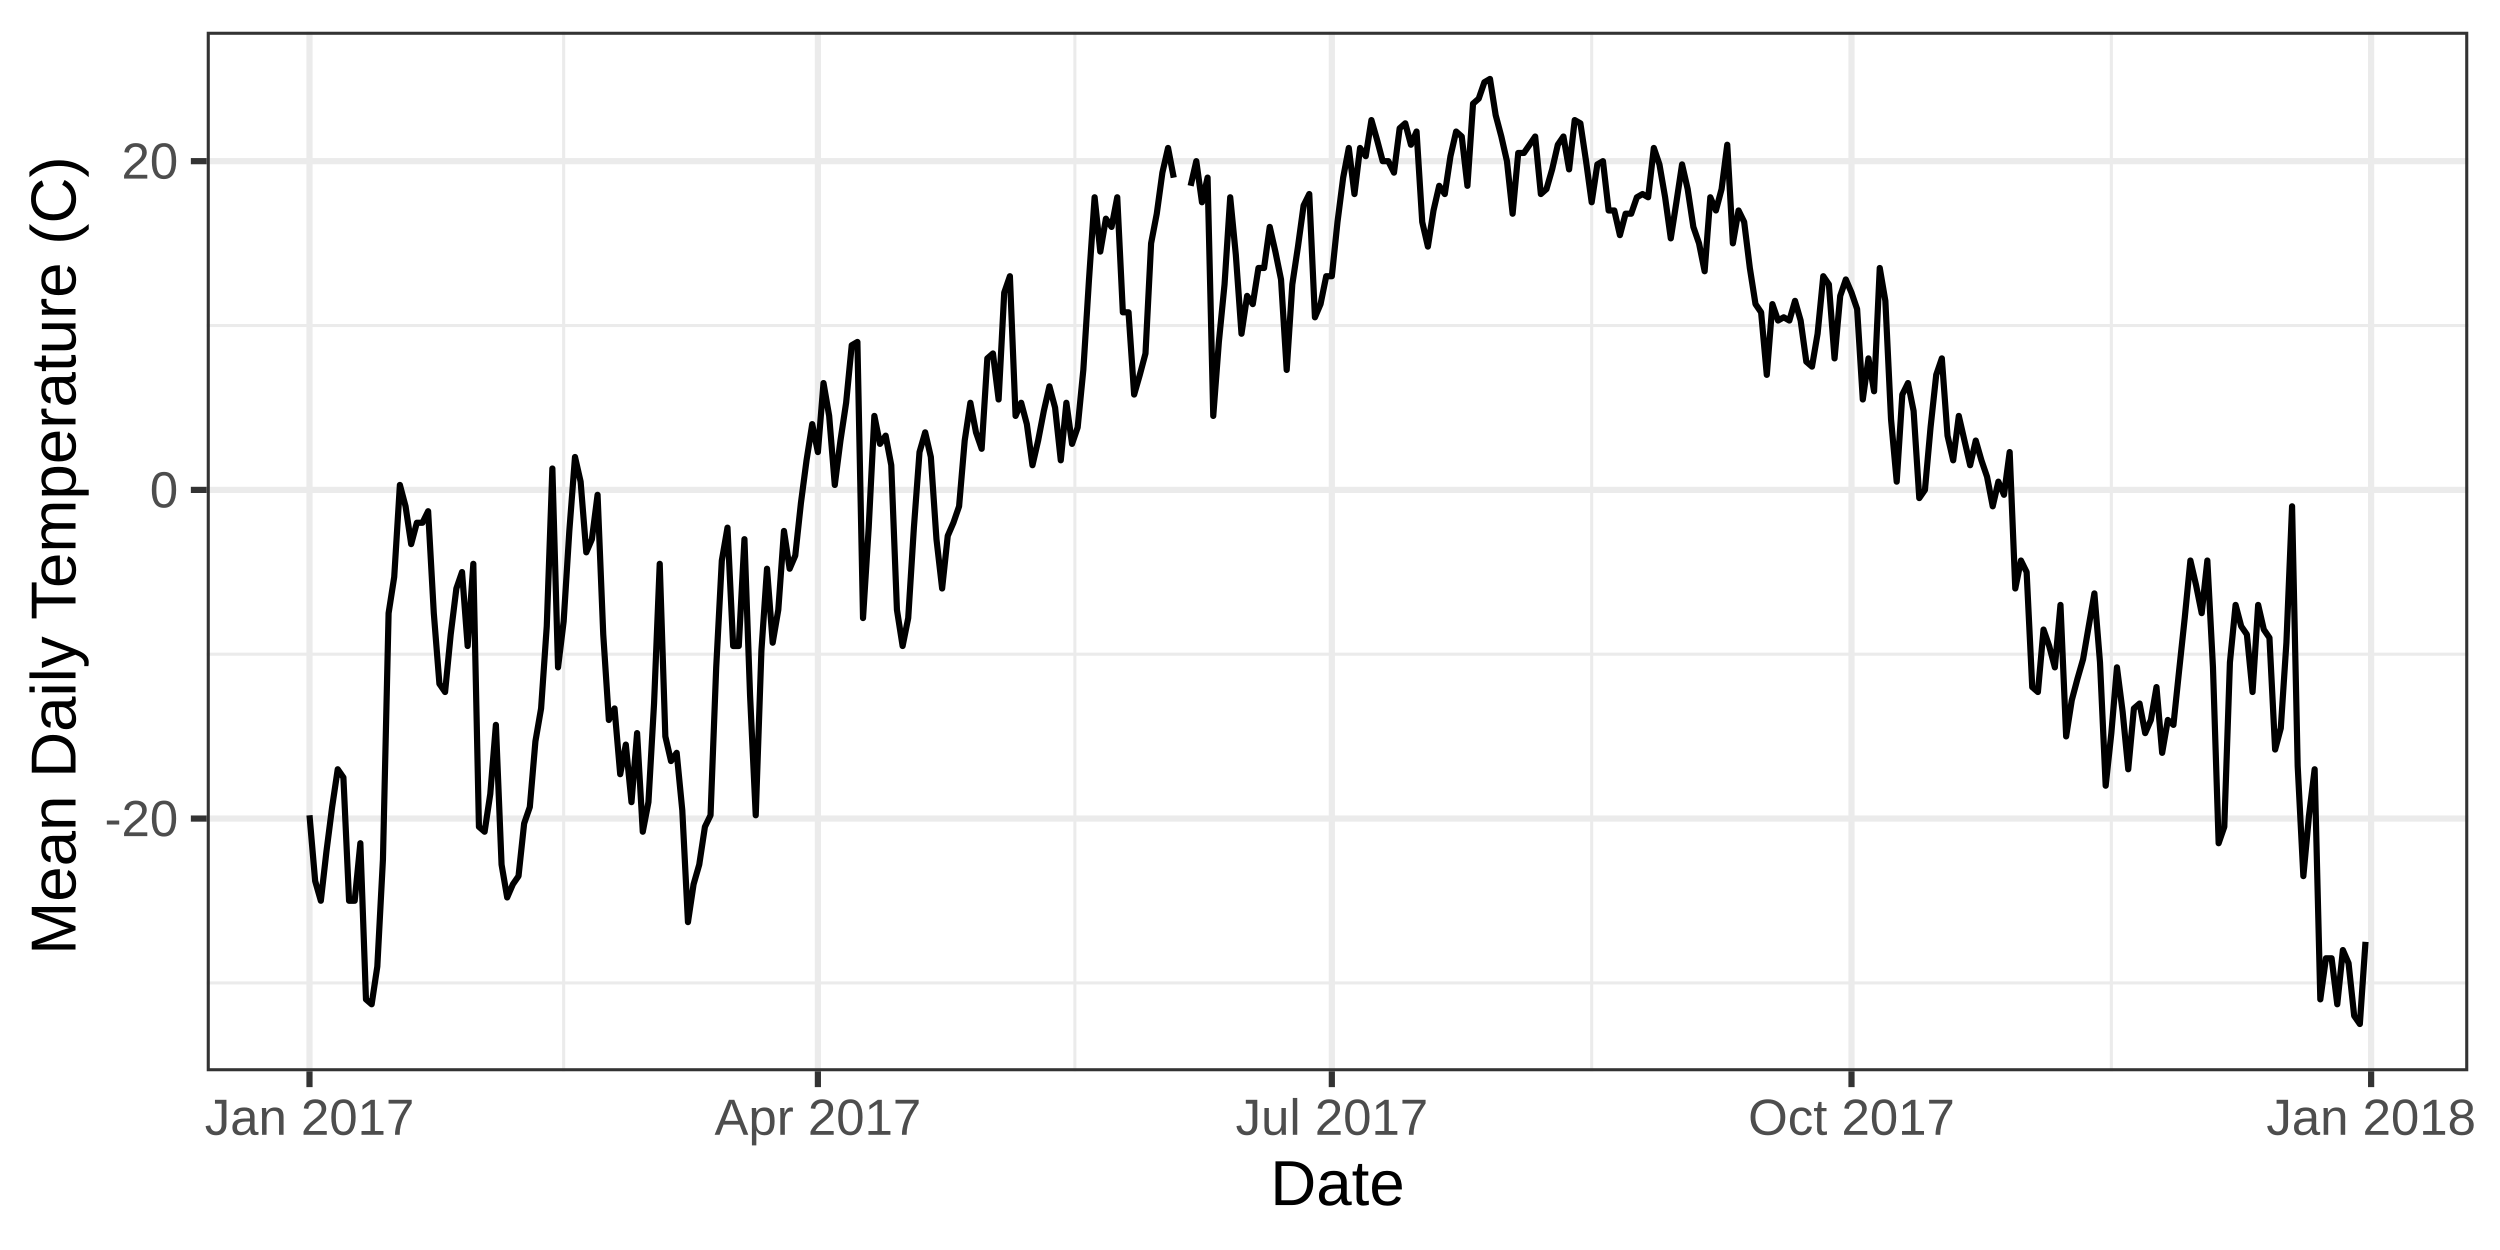
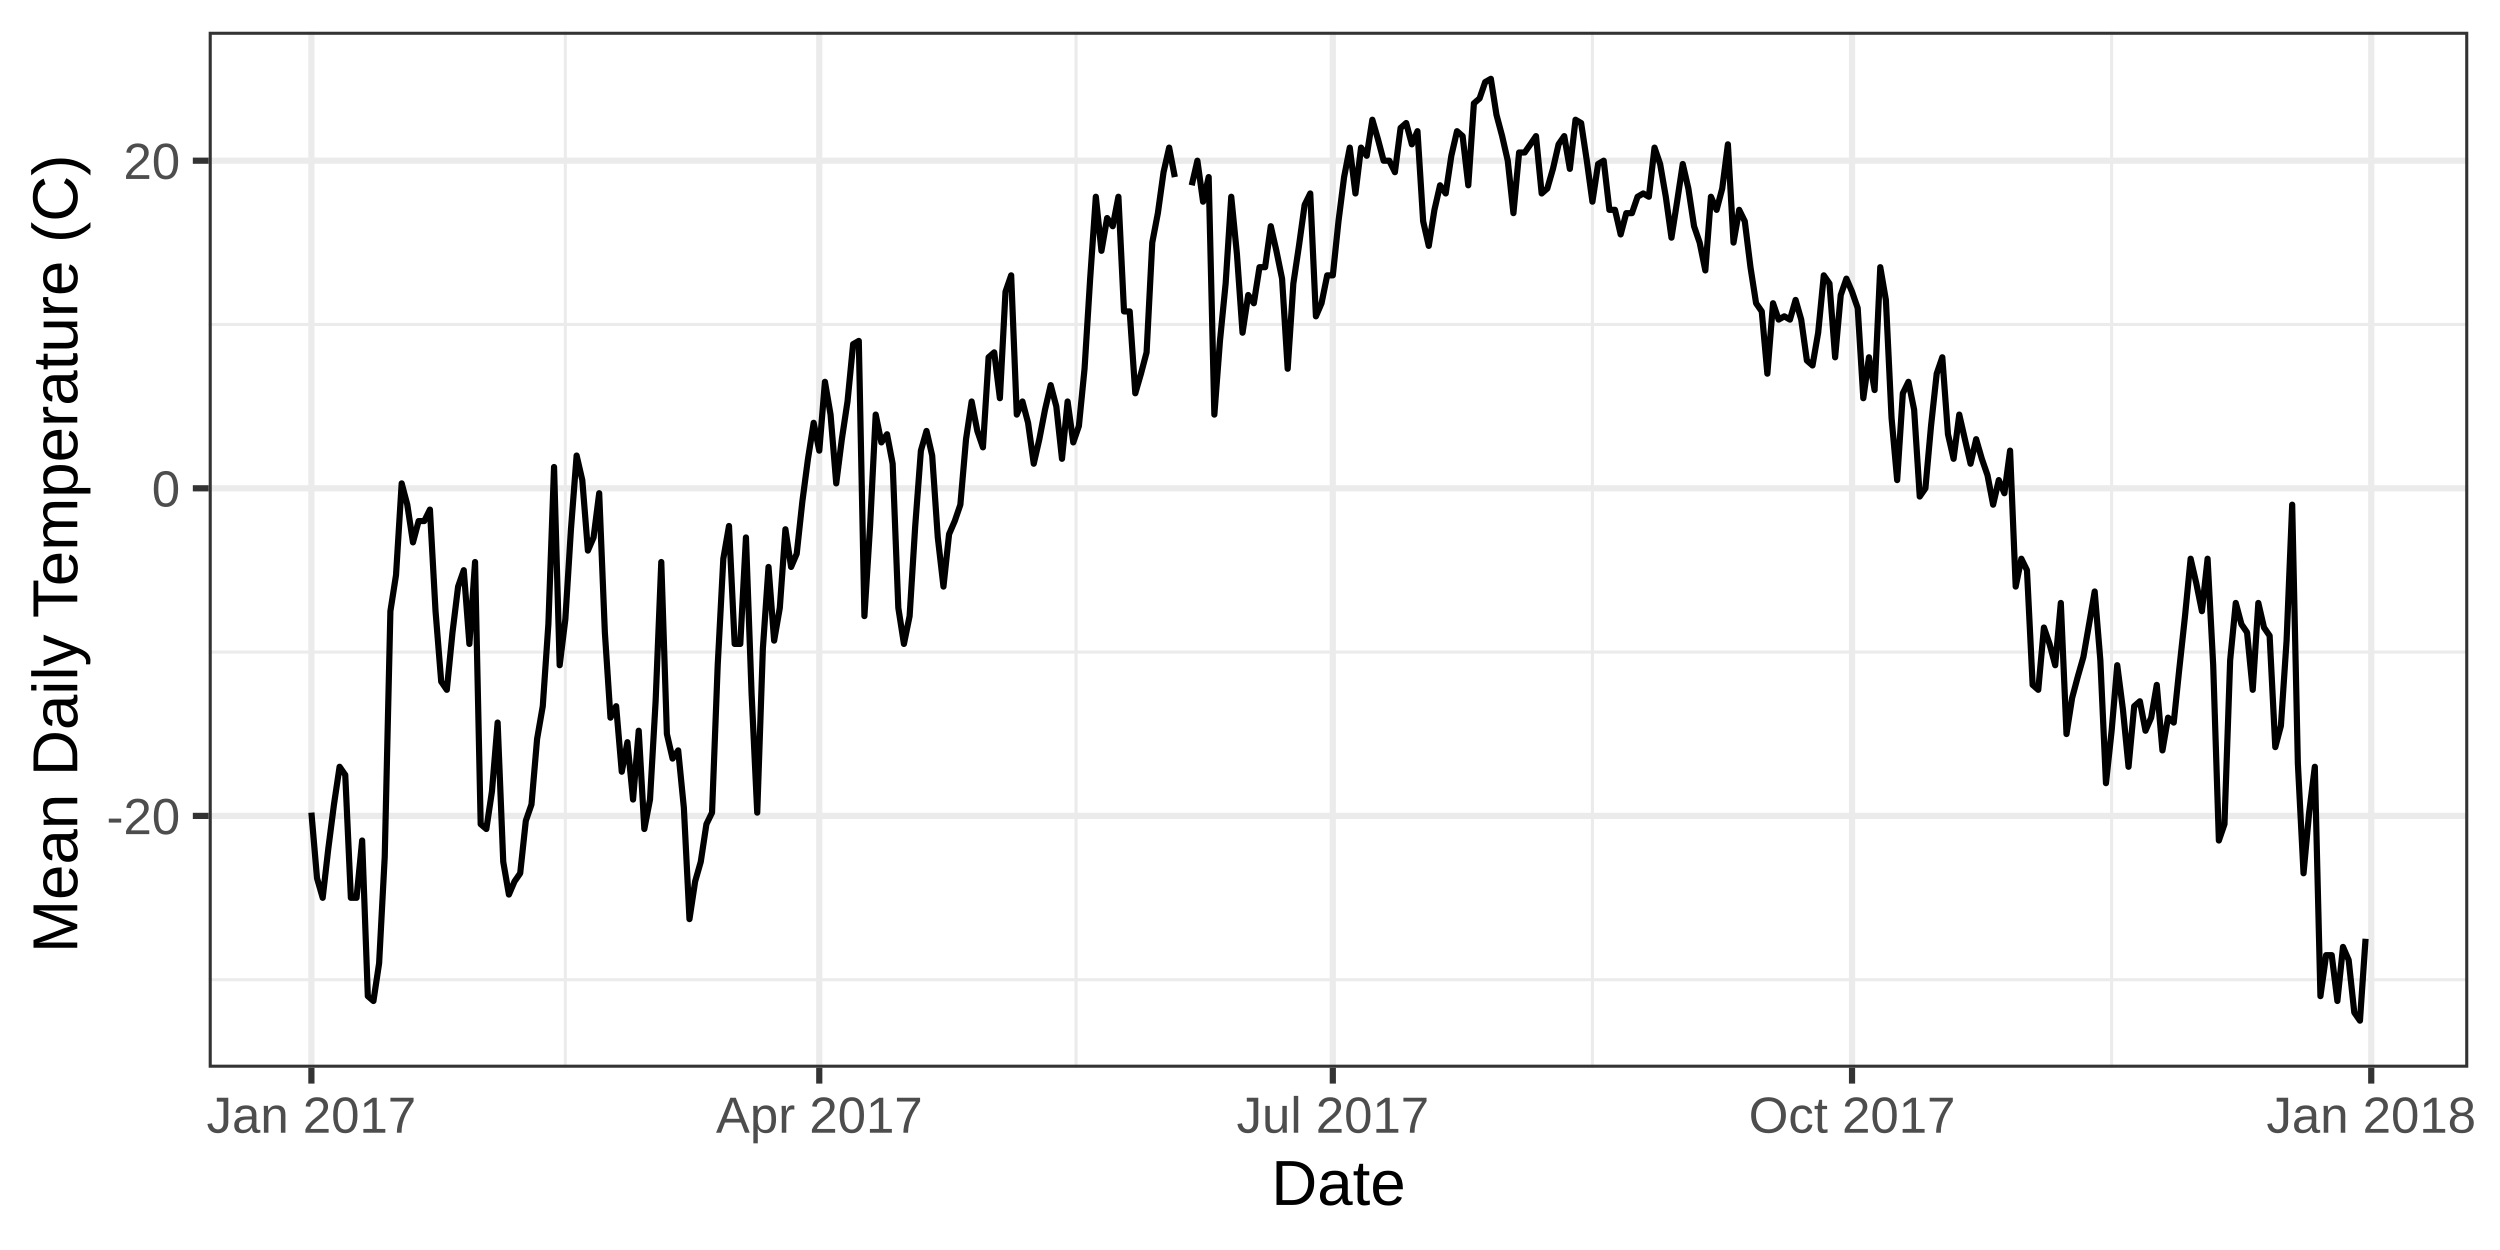
<svg xmlns="http://www.w3.org/2000/svg" viewBox="0 0 432.00 216.00">
  <defs>
    <style type="text/css">
    line, polyline, polygon, path, rect, circle {
      fill: none;
      stroke: #000000;
      stroke-linecap: round;
      stroke-linejoin: round;
      stroke-miterlimit: 10.00;
    }
  </style>
  </defs>
  <rect width="100%" height="100%" style="stroke: none; fill: #FFFFFF;" />
-   <rect x="0.00" y="0.00" width="432.00" height="216.00" style="stroke-width: 1.07; stroke: #FFFFFF; fill: #FFFFFF;" />
+   <rect x="0.00" y="0" width="432.00" height="216.00" style="stroke-width: 1.07; stroke: #FFFFFF; fill: #FFFFFF;" />
  <defs>
-     <clipPath id="cpMzUuNzJ8NDI2LjUyfDE4NS4xMnw1LjQ4">
-       <rect x="35.72" y="5.48" width="390.80" height="179.64" />
+     <clipPath id="cpMzYuMDZ8NDI2LjUyfDE4NC41MXw1LjQ4">
+       <rect x="36.06" y="5.48" width="390.46" height="179.03" />
    </clipPath>
  </defs>
-   <rect x="35.72" y="5.48" width="390.80" height="179.64" style="stroke-width: 1.07; stroke: none; fill: #FFFFFF;" clip-path="url(#cpMzUuNzJ8NDI2LjUyfDE4NS4xMnw1LjQ4)" />
-   <polyline points="35.72,169.85 426.52,169.85 " style="stroke-width: 0.53; stroke: #EBEBEB; stroke-linecap: butt;" clip-path="url(#cpMzUuNzJ8NDI2LjUyfDE4NS4xMnw1LjQ4)" />
-   <polyline points="35.72,113.05 426.52,113.05 " style="stroke-width: 0.53; stroke: #EBEBEB; stroke-linecap: butt;" clip-path="url(#cpMzUuNzJ8NDI2LjUyfDE4NS4xMnw1LjQ4)" />
-   <polyline points="35.72,56.25 426.52,56.25 " style="stroke-width: 0.53; stroke: #EBEBEB; stroke-linecap: butt;" clip-path="url(#cpMzUuNzJ8NDI2LjUyfDE4NS4xMnw1LjQ4)" />
-   <polyline points="97.40,185.12 97.40,5.48 " style="stroke-width: 0.53; stroke: #EBEBEB; stroke-linecap: butt;" clip-path="url(#cpMzUuNzJ8NDI2LjUyfDE4NS4xMnw1LjQ4)" />
-   <polyline points="185.74,185.12 185.74,5.48 " style="stroke-width: 0.53; stroke: #EBEBEB; stroke-linecap: butt;" clip-path="url(#cpMzUuNzJ8NDI2LjUyfDE4NS4xMnw1LjQ4)" />
-   <polyline points="275.04,185.12 275.04,5.48 " style="stroke-width: 0.53; stroke: #EBEBEB; stroke-linecap: butt;" clip-path="url(#cpMzUuNzJ8NDI2LjUyfDE4NS4xMnw1LjQ4)" />
-   <polyline points="364.84,185.12 364.84,5.48 " style="stroke-width: 0.53; stroke: #EBEBEB; stroke-linecap: butt;" clip-path="url(#cpMzUuNzJ8NDI2LjUyfDE4NS4xMnw1LjQ4)" />
-   <polyline points="35.72,141.45 426.52,141.45 " style="stroke-width: 1.07; stroke: #EBEBEB; stroke-linecap: butt;" clip-path="url(#cpMzUuNzJ8NDI2LjUyfDE4NS4xMnw1LjQ4)" />
-   <polyline points="35.72,84.65 426.52,84.65 " style="stroke-width: 1.07; stroke: #EBEBEB; stroke-linecap: butt;" clip-path="url(#cpMzUuNzJ8NDI2LjUyfDE4NS4xMnw1LjQ4)" />
-   <polyline points="35.72,27.85 426.52,27.85 " style="stroke-width: 1.07; stroke: #EBEBEB; stroke-linecap: butt;" clip-path="url(#cpMzUuNzJ8NDI2LjUyfDE4NS4xMnw1LjQ4)" />
-   <polyline points="53.48,185.12 53.48,5.48 " style="stroke-width: 1.07; stroke: #EBEBEB; stroke-linecap: butt;" clip-path="url(#cpMzUuNzJ8NDI2LjUyfDE4NS4xMnw1LjQ4)" />
-   <polyline points="141.33,185.12 141.33,5.48 " style="stroke-width: 1.07; stroke: #EBEBEB; stroke-linecap: butt;" clip-path="url(#cpMzUuNzJ8NDI2LjUyfDE4NS4xMnw1LjQ4)" />
-   <polyline points="230.14,185.12 230.14,5.48 " style="stroke-width: 1.07; stroke: #EBEBEB; stroke-linecap: butt;" clip-path="url(#cpMzUuNzJ8NDI2LjUyfDE4NS4xMnw1LjQ4)" />
-   <polyline points="319.94,185.12 319.94,5.48 " style="stroke-width: 1.07; stroke: #EBEBEB; stroke-linecap: butt;" clip-path="url(#cpMzUuNzJ8NDI2LjUyfDE4NS4xMnw1LjQ4)" />
-   <polyline points="409.73,185.12 409.73,5.48 " style="stroke-width: 1.07; stroke: #EBEBEB; stroke-linecap: butt;" clip-path="url(#cpMzUuNzJ8NDI2LjUyfDE4NS4xMnw1LjQ4)" />
-   <polyline points="53.48,140.88 54.46,152.24 55.44,155.65 56.41,147.13 57.39,139.46 58.36,132.93 59.34,134.35 60.32,155.65 61.29,155.65 62.27,145.71 63.24,172.69 64.22,173.54 65.20,167.01 66.17,148.55 67.15,105.95 68.12,99.70 69.10,83.80 70.08,87.49 71.05,94.02 72.03,90.33 73.00,90.33 73.98,88.34 74.96,105.95 75.93,118.16 76.91,119.58 77.88,109.64 78.86,101.69 79.84,98.85 80.81,111.63 81.79,97.43 82.76,142.87 83.74,143.72 84.72,137.19 85.69,125.26 86.67,149.40 87.64,155.08 88.62,152.81 89.60,151.39 90.57,142.30 91.55,139.46 92.52,128.10 93.50,122.42 94.48,108.22 95.45,80.96 96.43,115.32 97.40,107.37 98.38,91.75 99.36,78.97 100.33,83.23 101.31,95.44 102.28,93.17 103.26,85.50 104.24,109.64 105.21,124.41 106.19,122.42 107.17,133.78 108.14,128.67 109.12,138.61 110.09,126.68 111.07,143.72 112.05,138.61 113.02,121.57 114.00,97.43 114.97,127.25 115.95,131.51 116.93,130.09 117.90,140.03 118.88,159.34 119.85,152.81 120.83,149.40 121.81,142.87 122.78,140.88 123.76,115.32 124.73,96.86 125.71,91.18 126.69,111.63 127.66,111.63 128.64,93.17 129.61,120.15 130.59,140.88 131.57,112.48 132.54,98.28 133.52,111.06 134.49,105.38 135.47,91.75 136.45,98.28 137.42,96.01 138.40,86.92 139.37,79.54 140.35,73.29 141.33,78.12 142.30,66.19 143.28,71.87 144.25,83.80 145.23,76.13 146.21,69.60 147.18,59.66 148.16,59.09 149.13,106.80 150.11,91.18 151.09,71.87 152.06,76.70 153.04,75.28 154.01,80.39 154.99,105.38 155.97,111.63 156.94,106.80 157.92,91.18 158.89,78.12 159.87,74.71 160.85,78.97 161.82,93.17 162.80,101.69 163.77,92.60 164.75,90.33 165.73,87.49 166.70,76.13 167.68,69.60 168.65,74.71 169.63,77.55 170.61,61.93 171.58,61.08 172.56,69.03 173.53,50.57 174.51,47.73 175.49,71.87 176.46,69.60 177.44,73.29 178.41,80.39 179.39,76.13 180.37,71.02 181.34,66.76 182.32,70.45 183.30,79.54 184.27,69.60 185.25,76.70 186.22,73.86 187.20,63.92 188.18,48.29 189.15,34.09 190.13,43.47 191.10,37.79 192.08,39.21 193.06,34.09 194.03,53.97 195.01,53.97 195.98,68.18 196.96,64.77 197.94,61.08 198.91,42.05 199.89,36.93 200.86,29.83 201.84,25.57 202.82,30.69 " style="stroke-width: 1.07; stroke-linecap: butt;" clip-path="url(#cpMzUuNzJ8NDI2LjUyfDE4NS4xMnw1LjQ4)" />
-   <polyline points="205.74,32.11 206.72,27.85 207.70,34.95 208.67,30.69 209.65,71.87 210.62,59.09 211.60,49.15 212.58,34.09 213.55,44.03 214.53,57.67 215.50,51.13 216.48,52.55 217.46,46.31 218.43,46.31 219.41,39.21 220.38,43.47 221.36,48.29 222.34,63.92 223.31,49.15 224.29,42.61 225.26,35.51 226.24,33.53 227.22,54.83 228.19,52.55 229.17,47.73 230.14,47.73 231.12,38.35 232.10,30.69 233.07,25.57 234.05,33.53 235.02,25.57 236.00,26.99 236.98,20.75 237.95,24.15 238.93,27.85 239.90,27.85 240.88,29.83 241.86,22.17 242.83,21.31 243.81,25.01 244.78,22.73 245.76,38.35 246.74,42.61 247.71,36.37 248.69,32.11 249.66,33.53 250.64,26.99 251.62,22.73 252.59,23.59 253.57,32.11 254.54,17.91 255.52,17.05 256.50,14.21 257.47,13.64 258.45,19.89 259.43,23.59 260.40,27.85 261.38,36.93 262.35,26.43 263.33,26.43 264.31,25.01 265.28,23.59 266.26,33.53 267.23,32.67 268.21,29.27 269.19,25.01 270.16,23.59 271.14,29.27 272.11,20.75 273.09,21.31 274.07,27.85 275.04,34.95 276.02,28.41 276.99,27.85 277.97,36.37 278.95,36.37 279.92,40.63 280.90,36.93 281.87,36.93 282.85,34.09 283.83,33.53 284.80,34.09 285.78,25.57 286.75,28.41 287.73,34.09 288.71,41.19 289.68,34.95 290.66,28.41 291.63,32.67 292.61,39.21 293.59,42.05 294.56,46.87 295.54,34.09 296.51,36.37 297.49,32.67 298.47,25.01 299.44,42.05 300.42,36.37 301.39,38.35 302.37,46.31 303.35,52.55 304.32,53.97 305.30,64.77 306.27,52.55 307.25,55.39 308.23,54.83 309.20,55.39 310.18,51.99 311.15,55.39 312.13,62.50 313.11,63.35 314.08,57.67 315.06,47.73 316.03,49.15 317.01,61.93 317.99,51.13 318.96,48.29 319.94,50.57 320.91,53.41 321.89,69.03 322.87,61.93 323.84,67.61 324.82,46.31 325.79,51.99 326.77,72.44 327.75,83.23 328.72,68.18 329.70,66.19 330.67,71.02 331.65,86.07 332.63,84.65 333.60,73.86 334.58,64.77 335.55,61.93 336.53,75.28 337.51,79.54 338.48,71.87 339.46,76.13 340.44,80.39 341.41,76.13 342.39,79.54 343.36,82.38 344.34,87.49 345.32,83.23 346.29,85.50 347.27,78.12 348.24,101.69 349.22,96.86 350.20,98.85 351.17,118.73 352.15,119.58 353.12,108.79 354.10,111.63 355.08,115.32 356.05,104.53 357.03,127.25 358.00,121.00 358.98,117.31 359.96,113.90 360.93,108.22 361.91,102.54 362.88,114.47 363.86,135.77 364.84,126.68 365.81,115.32 366.79,122.99 367.76,132.93 368.74,122.42 369.72,121.57 370.69,126.68 371.67,124.41 372.64,118.73 373.62,130.09 374.60,124.41 375.57,125.26 376.55,115.89 377.52,106.80 378.50,96.86 379.48,101.12 380.45,105.95 381.43,96.86 382.40,115.32 383.38,145.71 384.36,142.87 385.33,114.47 386.31,104.53 387.28,108.22 388.26,109.64 389.24,119.58 390.21,104.53 391.19,108.79 392.16,110.21 393.14,129.52 394.12,125.83 395.09,111.06 396.07,87.49 397.04,132.36 398.02,151.39 399.00,140.88 399.97,132.93 400.95,172.69 401.92,165.59 402.90,165.59 403.88,173.54 404.85,164.17 405.83,166.44 406.80,175.53 407.78,176.95 408.76,162.75 " style="stroke-width: 1.07; stroke-linecap: butt;" clip-path="url(#cpMzUuNzJ8NDI2LjUyfDE4NS4xMnw1LjQ4)" />
-   <rect x="35.72" y="5.48" width="390.80" height="179.64" style="stroke-width: 1.07; stroke: #333333;" clip-path="url(#cpMzUuNzJ8NDI2LjUyfDE4NS4xMnw1LjQ4)" />
+   <rect x="36.06" y="5.48" width="390.46" height="179.03" style="stroke-width: 1.07; stroke: none; fill: #FFFFFF;" clip-path="url(#cpMzYuMDZ8NDI2LjUyfDE4NC41MXw1LjQ4)" />
+   <polyline points="36.06,169.30 426.52,169.30 " style="stroke-width: 0.53; stroke: #EBEBEB; stroke-linecap: butt;" clip-path="url(#cpMzYuMDZ8NDI2LjUyfDE4NC41MXw1LjQ4)" />
+   <polyline points="36.06,112.68 426.52,112.68 " style="stroke-width: 0.53; stroke: #EBEBEB; stroke-linecap: butt;" clip-path="url(#cpMzYuMDZ8NDI2LjUyfDE4NC41MXw1LjQ4)" />
+   <polyline points="36.06,56.07 426.52,56.07 " style="stroke-width: 0.53; stroke: #EBEBEB; stroke-linecap: butt;" clip-path="url(#cpMzYuMDZ8NDI2LjUyfDE4NC41MXw1LjQ4)" />
+   <polyline points="97.69,184.51 97.69,5.48 " style="stroke-width: 0.53; stroke: #EBEBEB; stroke-linecap: butt;" clip-path="url(#cpMzYuMDZ8NDI2LjUyfDE4NC41MXw1LjQ4)" />
+   <polyline points="185.94,184.51 185.94,5.48 " style="stroke-width: 0.53; stroke: #EBEBEB; stroke-linecap: butt;" clip-path="url(#cpMzYuMDZ8NDI2LjUyfDE4NC41MXw1LjQ4)" />
+   <polyline points="275.17,184.51 275.17,5.48 " style="stroke-width: 0.53; stroke: #EBEBEB; stroke-linecap: butt;" clip-path="url(#cpMzYuMDZ8NDI2LjUyfDE4NC41MXw1LjQ4)" />
+   <polyline points="364.89,184.51 364.89,5.48 " style="stroke-width: 0.53; stroke: #EBEBEB; stroke-linecap: butt;" clip-path="url(#cpMzYuMDZ8NDI2LjUyfDE4NC41MXw1LjQ4)" />
+   <polyline points="36.06,140.99 426.52,140.99 " style="stroke-width: 1.07; stroke: #EBEBEB; stroke-linecap: butt;" clip-path="url(#cpMzYuMDZ8NDI2LjUyfDE4NC41MXw1LjQ4)" />
+   <polyline points="36.06,84.38 426.52,84.38 " style="stroke-width: 1.07; stroke: #EBEBEB; stroke-linecap: butt;" clip-path="url(#cpMzYuMDZ8NDI2LjUyfDE4NC41MXw1LjQ4)" />
+   <polyline points="36.06,27.77 426.52,27.77 " style="stroke-width: 1.07; stroke: #EBEBEB; stroke-linecap: butt;" clip-path="url(#cpMzYuMDZ8NDI2LjUyfDE4NC41MXw1LjQ4)" />
+   <polyline points="53.81,184.51 53.81,5.48 " style="stroke-width: 1.07; stroke: #EBEBEB; stroke-linecap: butt;" clip-path="url(#cpMzYuMDZ8NDI2LjUyfDE4NC41MXw1LjQ4)" />
+   <polyline points="141.57,184.51 141.57,5.48 " style="stroke-width: 1.07; stroke: #EBEBEB; stroke-linecap: butt;" clip-path="url(#cpMzYuMDZ8NDI2LjUyfDE4NC41MXw1LjQ4)" />
+   <polyline points="230.31,184.51 230.31,5.48 " style="stroke-width: 1.07; stroke: #EBEBEB; stroke-linecap: butt;" clip-path="url(#cpMzYuMDZ8NDI2LjUyfDE4NC41MXw1LjQ4)" />
+   <polyline points="320.03,184.51 320.03,5.48 " style="stroke-width: 1.07; stroke: #EBEBEB; stroke-linecap: butt;" clip-path="url(#cpMzYuMDZ8NDI2LjUyfDE4NC41MXw1LjQ4)" />
+   <polyline points="409.75,184.51 409.75,5.48 " style="stroke-width: 1.07; stroke: #EBEBEB; stroke-linecap: butt;" clip-path="url(#cpMzYuMDZ8NDI2LjUyfDE4NC41MXw1LjQ4)" />
+   <polyline points="53.81,140.42 54.78,151.75 55.76,155.14 56.73,146.65 57.71,139.01 58.68,132.50 59.66,133.91 60.63,155.14 61.61,155.14 62.58,145.24 63.56,172.13 64.53,172.97 65.51,166.46 66.48,148.07 67.46,105.61 68.43,99.38 69.41,83.53 70.38,87.21 71.36,93.72 72.34,90.04 73.31,90.04 74.29,88.06 75.26,105.61 76.24,117.78 77.21,119.20 78.19,109.29 79.16,101.36 80.14,98.53 81.11,111.27 82.09,97.12 83.06,142.41 84.04,143.25 85.01,136.74 85.99,124.86 86.96,148.92 87.94,154.58 88.91,152.31 89.89,150.90 90.86,141.84 91.84,139.01 92.81,127.69 93.79,122.03 94.76,107.87 95.74,80.70 96.71,114.95 97.69,107.02 98.66,91.46 99.64,78.72 100.62,82.96 101.59,95.14 102.57,92.87 103.54,85.23 104.52,109.29 105.49,124.01 106.47,122.03 107.44,133.35 108.42,128.25 109.39,138.16 110.37,126.27 111.34,143.25 112.32,138.16 113.29,121.18 114.27,97.12 115.24,126.84 116.22,131.08 117.19,129.67 118.17,139.57 119.14,158.82 120.12,152.31 121.09,148.92 122.07,142.41 123.04,140.42 124.02,114.95 124.99,96.55 125.97,90.89 126.95,111.27 127.92,111.27 128.90,92.87 129.87,119.76 130.85,140.42 131.82,112.12 132.80,97.97 133.77,110.70 134.75,105.04 135.72,91.46 136.70,97.97 137.67,95.70 138.65,86.64 139.62,79.28 140.60,73.06 141.57,77.87 142.55,65.98 143.52,71.64 144.50,83.53 145.47,75.89 146.45,69.38 147.42,59.47 148.40,58.91 149.37,106.46 150.35,90.89 151.32,71.64 152.30,76.45 153.28,75.04 154.25,80.13 155.23,105.04 156.20,111.27 157.18,106.46 158.15,90.89 159.13,77.87 160.10,74.47 161.08,78.72 162.05,92.87 163.03,101.36 164.00,92.31 164.98,90.04 165.95,87.21 166.93,75.89 167.90,69.38 168.88,74.47 169.85,77.30 170.83,61.74 171.80,60.89 172.78,68.81 173.75,50.41 174.73,47.58 175.70,71.64 176.68,69.38 177.65,73.06 178.63,80.13 179.60,75.89 180.58,70.79 181.56,66.55 182.53,70.23 183.51,79.28 184.48,69.38 185.46,76.45 186.43,73.62 187.41,63.72 188.38,48.15 189.36,34.00 190.33,43.34 191.31,37.68 192.28,39.09 193.26,34.00 194.23,53.81 195.21,53.81 196.18,67.96 197.16,64.57 198.13,60.89 199.11,41.92 200.08,36.83 201.06,29.75 202.03,25.51 203.01,30.60 " style="stroke-width: 1.07; stroke-linecap: butt;" clip-path="url(#cpMzYuMDZ8NDI2LjUyfDE4NC41MXw1LjQ4)" />
+   <polyline points="205.93,32.02 206.91,27.77 207.89,34.85 208.86,30.60 209.84,71.64 210.81,58.91 211.79,49.00 212.76,34.00 213.74,43.90 214.71,57.49 215.69,50.98 216.66,52.40 217.64,46.17 218.61,46.17 219.59,39.09 220.56,43.34 221.54,48.15 222.51,63.72 223.49,49.00 224.46,42.49 225.44,35.41 226.41,33.43 227.39,54.66 228.36,52.40 229.34,47.58 230.31,47.58 231.29,38.24 232.26,30.60 233.24,25.51 234.22,33.43 235.19,25.51 236.17,26.92 237.14,20.69 238.12,24.09 239.09,27.77 240.07,27.77 241.04,29.75 242.02,22.11 242.99,21.26 243.97,24.94 244.94,22.67 245.92,38.24 246.89,42.49 247.87,36.26 248.84,32.02 249.82,33.43 250.79,26.92 251.77,22.67 252.74,23.52 253.72,32.02 254.69,17.86 255.67,17.01 256.64,14.18 257.62,13.62 258.59,19.84 259.57,23.52 260.54,27.77 261.52,36.83 262.50,26.35 263.47,26.35 264.45,24.94 265.42,23.52 266.40,33.43 267.37,32.58 268.35,29.18 269.32,24.94 270.30,23.52 271.27,29.18 272.25,20.69 273.22,21.26 274.20,27.77 275.17,34.85 276.15,28.34 277.12,27.77 278.10,36.26 279.07,36.26 280.05,40.51 281.02,36.83 282.00,36.83 282.97,34.00 283.95,33.43 284.92,34.00 285.90,25.51 286.87,28.34 287.85,34.00 288.83,41.07 289.80,34.85 290.78,28.34 291.75,32.58 292.73,39.09 293.70,41.92 294.68,46.73 295.65,34.00 296.63,36.26 297.60,32.58 298.58,24.94 299.55,41.92 300.53,36.26 301.50,38.24 302.48,46.17 303.45,52.40 304.43,53.81 305.40,64.57 306.38,52.40 307.35,55.23 308.33,54.66 309.30,55.23 310.28,51.83 311.25,55.23 312.23,62.30 313.20,63.15 314.18,57.49 315.15,47.58 316.13,49.00 317.11,61.74 318.08,50.98 319.06,48.15 320.03,50.41 321.01,53.24 321.98,68.81 322.96,61.74 323.93,67.40 324.91,46.17 325.88,51.83 326.86,72.21 327.83,82.96 328.81,67.96 329.78,65.98 330.76,70.79 331.73,85.80 332.71,84.38 333.68,73.62 334.66,64.57 335.63,61.74 336.61,75.04 337.58,79.28 338.56,71.64 339.53,75.89 340.51,80.13 341.48,75.89 342.46,79.28 343.44,82.12 344.41,87.21 345.39,82.96 346.36,85.23 347.34,77.87 348.31,101.36 349.29,96.55 350.26,98.53 351.24,118.35 352.21,119.20 353.19,108.44 354.16,111.27 355.14,114.95 356.11,104.19 357.09,126.84 358.06,120.61 359.04,116.93 360.01,113.53 360.99,107.87 361.96,102.21 362.94,114.10 363.91,135.33 364.89,126.27 365.86,114.95 366.84,122.59 367.81,132.50 368.79,122.03 369.77,121.18 370.74,126.27 371.72,124.01 372.69,118.35 373.67,129.67 374.64,124.01 375.62,124.86 376.59,115.52 377.57,106.46 378.54,96.55 379.52,100.80 380.49,105.61 381.47,96.55 382.44,114.95 383.42,145.24 384.39,142.41 385.37,114.10 386.34,104.19 387.32,107.87 388.29,109.29 389.27,119.20 390.24,104.19 391.22,108.44 392.19,109.85 393.17,129.10 394.14,125.42 395.12,110.70 396.09,87.21 397.07,131.93 398.05,150.90 399.02,140.42 400.00,132.50 400.97,172.13 401.95,165.05 402.92,165.05 403.90,172.97 404.87,163.63 405.85,165.90 406.82,174.96 407.80,176.37 408.77,162.22 " style="stroke-width: 1.07; stroke-linecap: butt;" clip-path="url(#cpMzYuMDZ8NDI2LjUyfDE4NC41MXw1LjQ4)" />
+   <rect x="36.06" y="5.48" width="390.46" height="179.03" style="stroke-width: 1.07; stroke: #333333;" clip-path="url(#cpMzYuMDZ8NDI2LjUyfDE4NC41MXw1LjQ4)" />
  <defs>
    <clipPath id="cpMC4wMHw0MzIuMDB8MjE2LjAwfDAuMDA=">
      <rect x="0.00" y="0.00" width="432.00" height="216.00" />
    </clipPath>
  </defs>
  <g clip-path="url(#cpMC4wMHw0MzIuMDB8MjE2LjAwfDAuMDA=)">
-     <text x="18.07" y="144.48" style="font-size: 8.80px; fill: #4D4D4D; font-family: Arimo;" textLength="12.72px" lengthAdjust="spacingAndGlyphs">-20</text>
+     <text x="18.41" y="144.14" style="font-size: 8.80px; fill: #4D4D4D; font-family: Arial;" textLength="12.72px" lengthAdjust="spacingAndGlyphs">-20</text>
  </g>
  <g clip-path="url(#cpMC4wMHw0MzIuMDB8MjE2LjAwfDAuMDA=)">
-     <text x="25.89" y="87.68" style="font-size: 8.80px; fill: #4D4D4D; font-family: Arimo;" textLength="4.89px" lengthAdjust="spacingAndGlyphs">0</text>
+     <text x="26.23" y="87.53" style="font-size: 8.80px; fill: #4D4D4D; font-family: Arial;" textLength="4.89px" lengthAdjust="spacingAndGlyphs">0</text>
  </g>
  <g clip-path="url(#cpMC4wMHw0MzIuMDB8MjE2LjAwfDAuMDA=)">
-     <text x="21.00" y="30.87" style="font-size: 8.80px; fill: #4D4D4D; font-family: Arimo;" textLength="9.79px" lengthAdjust="spacingAndGlyphs">20</text>
+     <text x="21.34" y="30.92" style="font-size: 8.80px; fill: #4D4D4D; font-family: Arial;" textLength="9.79px" lengthAdjust="spacingAndGlyphs">20</text>
  </g>
-   <polyline points="32.98,141.45 35.72,141.45 " style="stroke-width: 1.07; stroke: #333333; stroke-linecap: butt;" clip-path="url(#cpMC4wMHw0MzIuMDB8MjE2LjAwfDAuMDA=)" />
-   <polyline points="32.98,84.65 35.72,84.65 " style="stroke-width: 1.07; stroke: #333333; stroke-linecap: butt;" clip-path="url(#cpMC4wMHw0MzIuMDB8MjE2LjAwfDAuMDA=)" />
-   <polyline points="32.98,27.85 35.72,27.85 " style="stroke-width: 1.07; stroke: #333333; stroke-linecap: butt;" clip-path="url(#cpMC4wMHw0MzIuMDB8MjE2LjAwfDAuMDA=)" />
-   <polyline points="53.48,187.86 53.48,185.12 " style="stroke-width: 1.07; stroke: #333333; stroke-linecap: butt;" clip-path="url(#cpMC4wMHw0MzIuMDB8MjE2LjAwfDAuMDA=)" />
-   <polyline points="141.33,187.86 141.33,185.12 " style="stroke-width: 1.07; stroke: #333333; stroke-linecap: butt;" clip-path="url(#cpMC4wMHw0MzIuMDB8MjE2LjAwfDAuMDA=)" />
-   <polyline points="230.14,187.86 230.14,185.12 " style="stroke-width: 1.07; stroke: #333333; stroke-linecap: butt;" clip-path="url(#cpMC4wMHw0MzIuMDB8MjE2LjAwfDAuMDA=)" />
-   <polyline points="319.94,187.86 319.94,185.12 " style="stroke-width: 1.07; stroke: #333333; stroke-linecap: butt;" clip-path="url(#cpMC4wMHw0MzIuMDB8MjE2LjAwfDAuMDA=)" />
-   <polyline points="409.73,187.86 409.73,185.12 " style="stroke-width: 1.07; stroke: #333333; stroke-linecap: butt;" clip-path="url(#cpMC4wMHw0MzIuMDB8MjE2LjAwfDAuMDA=)" />
+   <polyline points="33.32,140.99 36.06,140.99 " style="stroke-width: 1.07; stroke: #333333; stroke-linecap: butt;" clip-path="url(#cpMC4wMHw0MzIuMDB8MjE2LjAwfDAuMDA=)" />
+   <polyline points="33.32,84.38 36.06,84.38 " style="stroke-width: 1.07; stroke: #333333; stroke-linecap: butt;" clip-path="url(#cpMC4wMHw0MzIuMDB8MjE2LjAwfDAuMDA=)" />
+   <polyline points="33.32,27.77 36.06,27.77 " style="stroke-width: 1.07; stroke: #333333; stroke-linecap: butt;" clip-path="url(#cpMC4wMHw0MzIuMDB8MjE2LjAwfDAuMDA=)" />
+   <polyline points="53.81,187.25 53.81,184.51 " style="stroke-width: 1.07; stroke: #333333; stroke-linecap: butt;" clip-path="url(#cpMC4wMHw0MzIuMDB8MjE2LjAwfDAuMDA=)" />
+   <polyline points="141.57,187.25 141.57,184.51 " style="stroke-width: 1.07; stroke: #333333; stroke-linecap: butt;" clip-path="url(#cpMC4wMHw0MzIuMDB8MjE2LjAwfDAuMDA=)" />
+   <polyline points="230.31,187.25 230.31,184.51 " style="stroke-width: 1.07; stroke: #333333; stroke-linecap: butt;" clip-path="url(#cpMC4wMHw0MzIuMDB8MjE2LjAwfDAuMDA=)" />
+   <polyline points="320.03,187.25 320.03,184.51 " style="stroke-width: 1.07; stroke: #333333; stroke-linecap: butt;" clip-path="url(#cpMC4wMHw0MzIuMDB8MjE2LjAwfDAuMDA=)" />
+   <polyline points="409.75,187.25 409.75,184.51 " style="stroke-width: 1.07; stroke: #333333; stroke-linecap: butt;" clip-path="url(#cpMC4wMHw0MzIuMDB8MjE2LjAwfDAuMDA=)" />
  <g clip-path="url(#cpMC4wMHw0MzIuMDB8MjE2LjAwfDAuMDA=)">
-     <text x="35.38" y="196.10" style="font-size: 8.80px; fill: #4D4D4D; font-family: Arimo;" textLength="36.21px" lengthAdjust="spacingAndGlyphs">Jan 2017</text>
+     <text x="35.70" y="195.74" style="font-size: 8.80px; fill: #4D4D4D; font-family: Arial;" textLength="36.21px" lengthAdjust="spacingAndGlyphs">Jan 2017</text>
  </g>
  <g clip-path="url(#cpMC4wMHw0MzIuMDB8MjE2LjAwfDAuMDA=)">
-     <text x="123.47" y="196.10" style="font-size: 8.80px; fill: #4D4D4D; font-family: Arimo;" textLength="35.72px" lengthAdjust="spacingAndGlyphs">Apr 2017</text>
+     <text x="123.72" y="195.74" style="font-size: 8.80px; fill: #4D4D4D; font-family: Arial;" textLength="35.72px" lengthAdjust="spacingAndGlyphs">Apr 2017</text>
  </g>
  <g clip-path="url(#cpMC4wMHw0MzIuMDB8MjE2LjAwfDAuMDA=)">
-     <text x="213.51" y="196.10" style="font-size: 8.80px; fill: #4D4D4D; font-family: Arimo;" textLength="33.27px" lengthAdjust="spacingAndGlyphs">Jul 2017</text>
+     <text x="213.68" y="195.74" style="font-size: 8.80px; fill: #4D4D4D; font-family: Arial;" textLength="33.27px" lengthAdjust="spacingAndGlyphs">Jul 2017</text>
  </g>
  <g clip-path="url(#cpMC4wMHw0MzIuMDB8MjE2LjAwfDAuMDA=)">
-     <text x="302.08" y="196.10" style="font-size: 8.80px; fill: #4D4D4D; font-family: Arimo;" textLength="35.71px" lengthAdjust="spacingAndGlyphs">Oct 2017</text>
+     <text x="302.18" y="195.74" style="font-size: 8.80px; fill: #4D4D4D; font-family: Arial;" textLength="35.71px" lengthAdjust="spacingAndGlyphs">Oct 2017</text>
  </g>
  <g clip-path="url(#cpMC4wMHw0MzIuMDB8MjE2LjAwfDAuMDA=)">
-     <text x="391.63" y="196.10" style="font-size: 8.80px; fill: #4D4D4D; font-family: Arimo;" textLength="36.21px" lengthAdjust="spacingAndGlyphs">Jan 2018</text>
+     <text x="391.64" y="195.74" style="font-size: 8.80px; fill: #4D4D4D; font-family: Arial;" textLength="36.21px" lengthAdjust="spacingAndGlyphs">Jan 2018</text>
  </g>
  <g clip-path="url(#cpMC4wMHw0MzIuMDB8MjE2LjAwfDAuMDA=)">
-     <text x="219.50" y="208.24" style="font-size: 11.00px; font-family: Arimo;" textLength="23.24px" lengthAdjust="spacingAndGlyphs">Date</text>
+     <text x="219.67" y="208.21" style="font-size: 11.00px; font-family: Arial;" textLength="23.24px" lengthAdjust="spacingAndGlyphs">Date</text>
  </g>
  <g clip-path="url(#cpMC4wMHw0MzIuMDB8MjE2LjAwfDAuMDA=)">
-     <text transform="translate(13.05,164.99) rotate(-90)" style="font-size: 11.00px; font-family: Arimo;" textLength="139.37px" lengthAdjust="spacingAndGlyphs">Mean Daily Temperature (C)</text>
+     <text transform="translate(13.35,164.68) rotate(-90)" style="font-size: 11.00px; font-family: Arial;" textLength="139.37px" lengthAdjust="spacingAndGlyphs">Mean Daily Temperature (C)</text>
  </g>
</svg>
